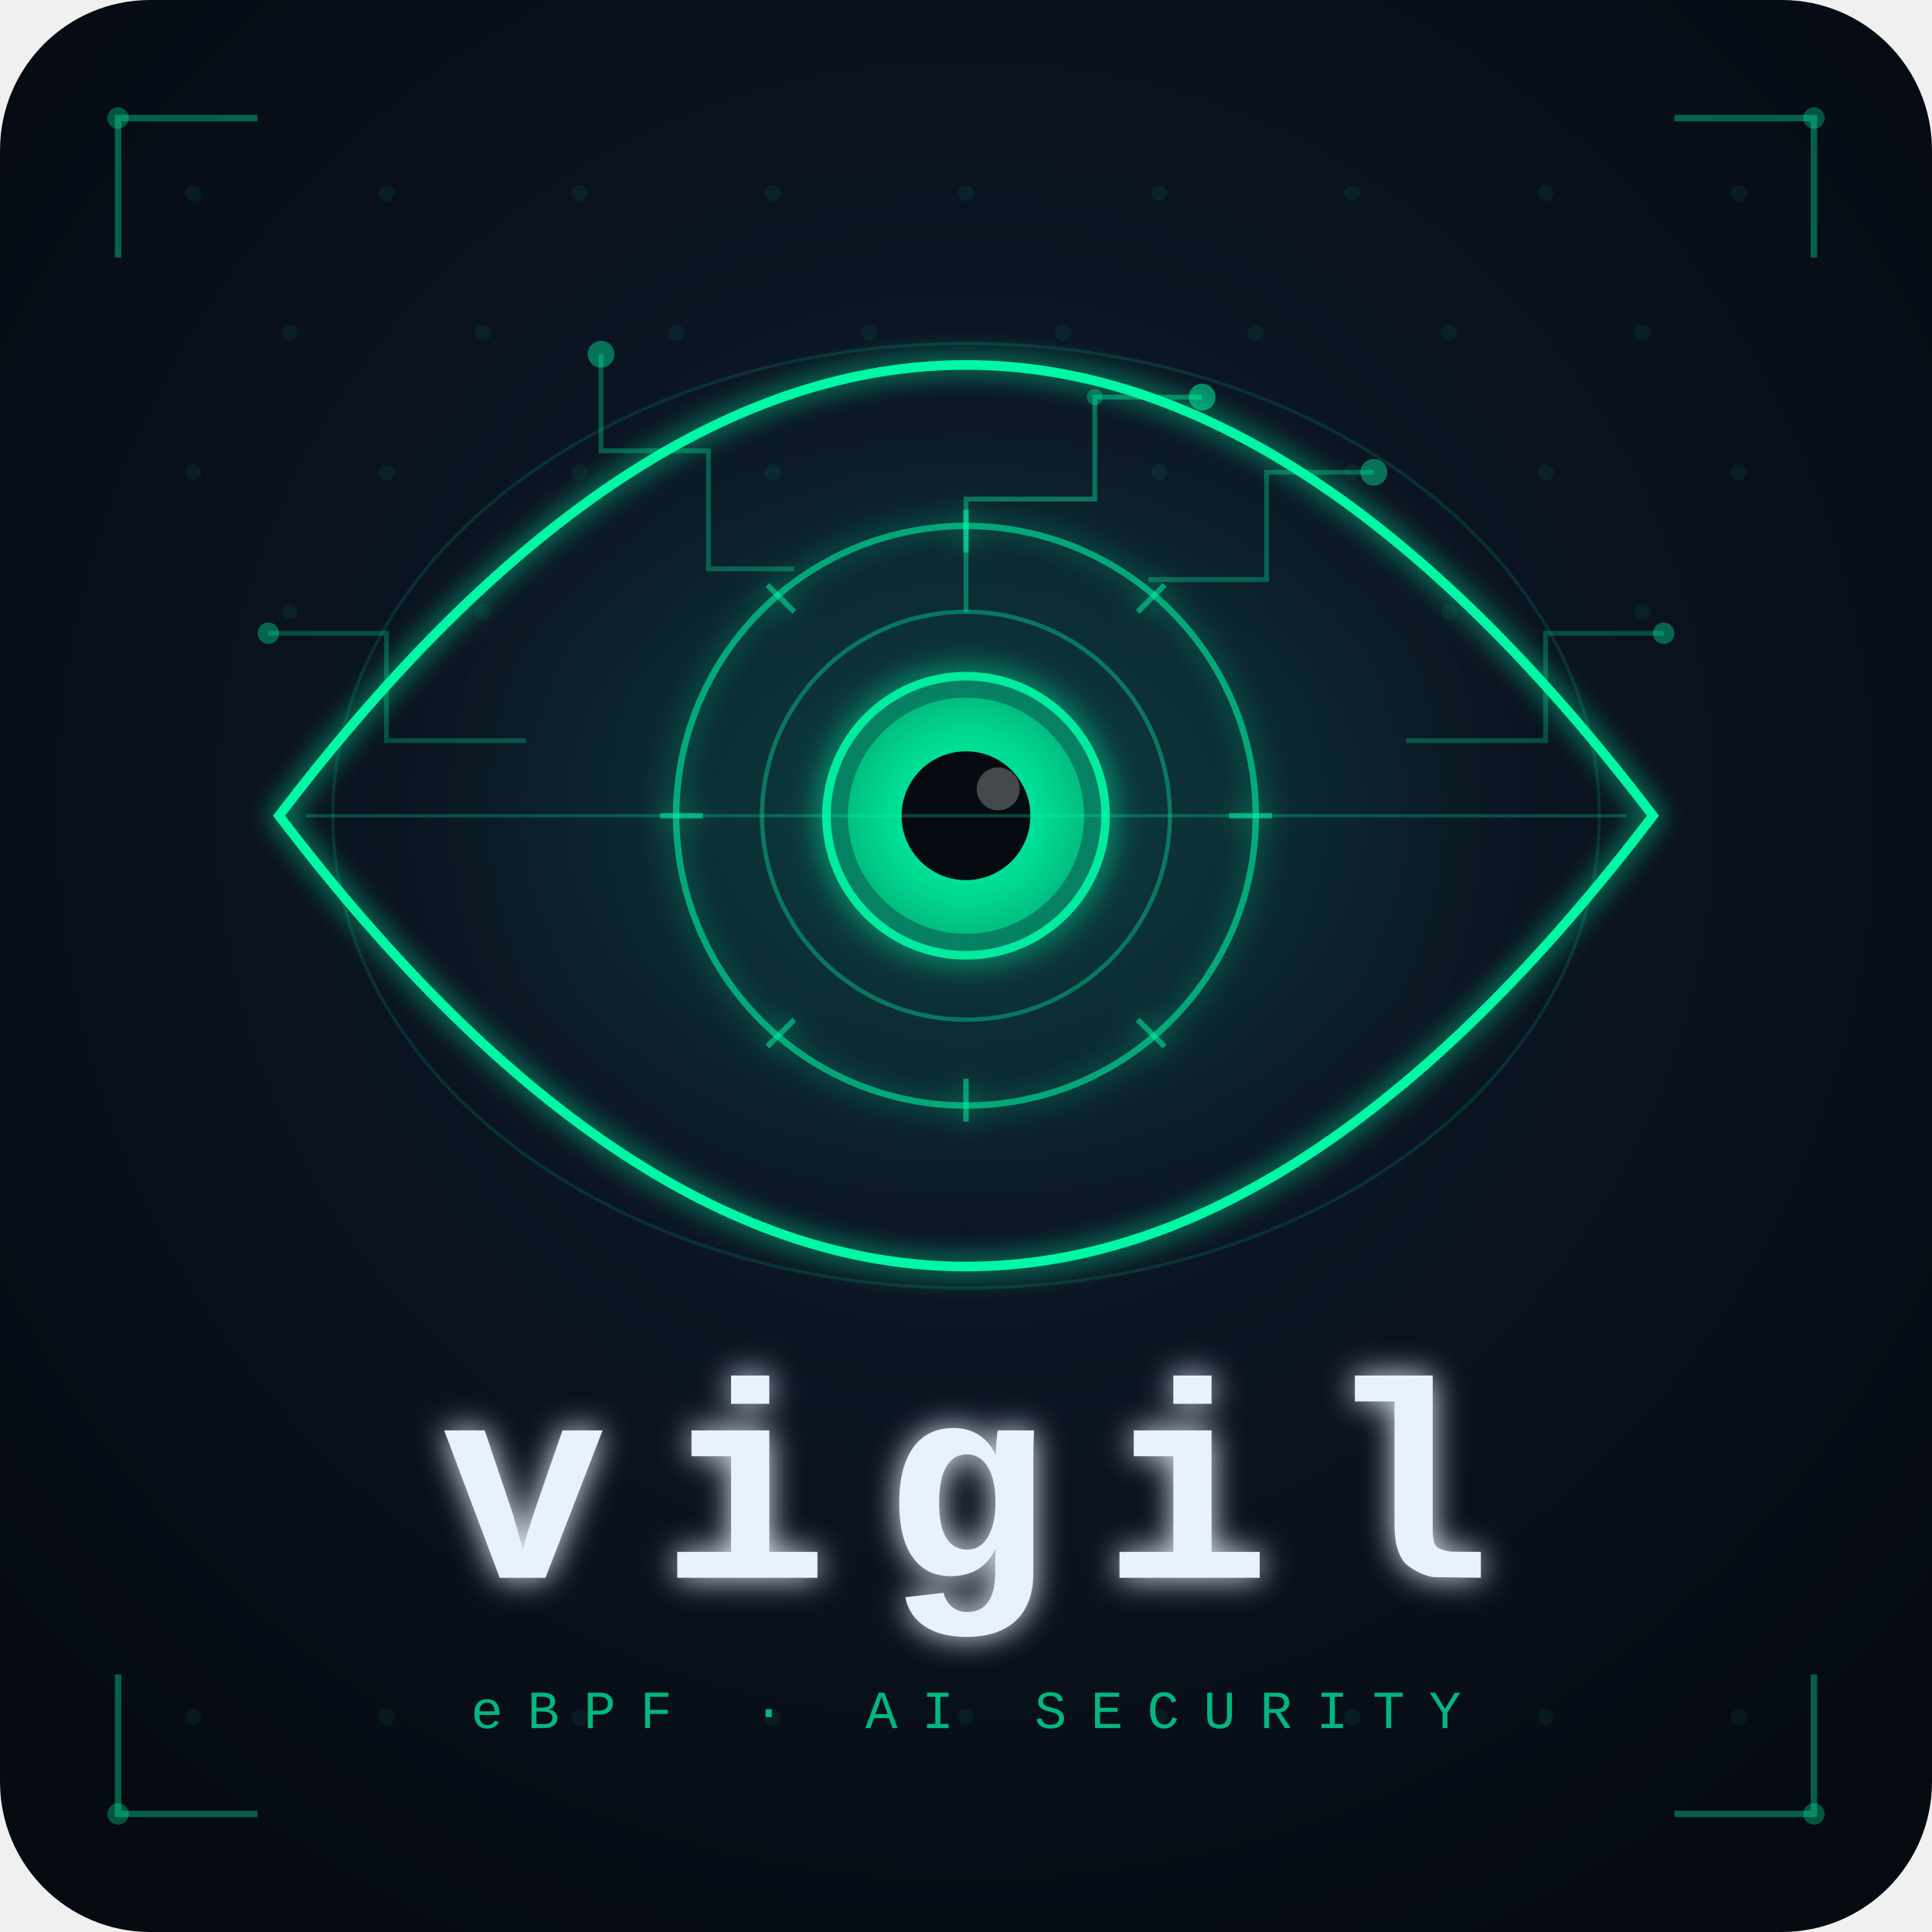
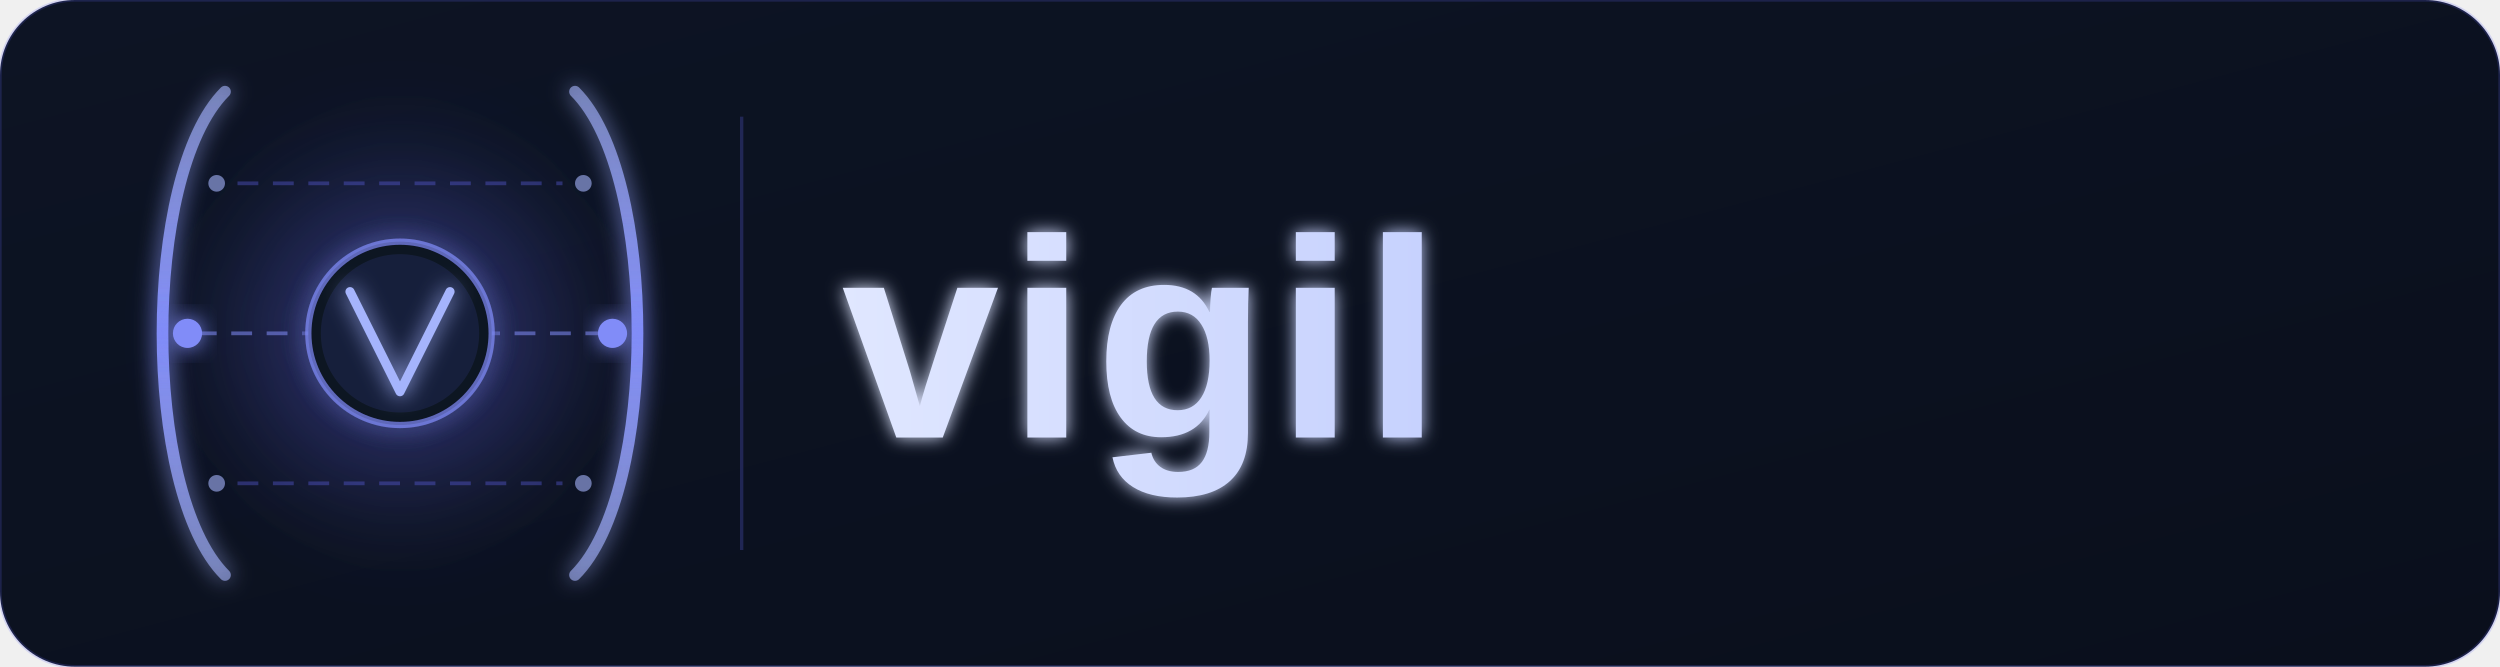
- <svg xmlns="http://www.w3.org/2000/svg" viewBox="0 0 360 360" width="360" height="360">
+ <svg xmlns="http://www.w3.org/2000/svg" viewBox="0 0 600 160">
  <defs>
-     <radialGradient id="bgGrad" cx="50%" cy="42%" r="65%">
-       <stop offset="0%" stop-color="#0e1b2e" />
-       <stop offset="100%" stop-color="#060b12" />
+     <linearGradient id="bg" x1="0" y1="0" x2="1" y2="1">
+       <stop offset="0%" stop-color="#0d1424" />
+       <stop offset="100%" stop-color="#0a0f1c" />
+     </linearGradient>
+     <linearGradient id="railGrad" x1="0" y1="0" x2="0" y2="1">
+       <stop offset="0%" stop-color="#a5b4fc" stop-opacity="0.6" />
+       <stop offset="50%" stop-color="#818cf8" />
+       <stop offset="100%" stop-color="#a5b4fc" stop-opacity="0.6" />
+     </linearGradient>
+     <linearGradient id="wordGrad" x1="0" y1="0" x2="1" y2="0">
+       <stop offset="0%" stop-color="#e0e7ff" />
+       <stop offset="100%" stop-color="#c7d2fe" />
+     </linearGradient>
+     <radialGradient id="centerPulse" cx="50%" cy="50%" r="50%">
+       <stop offset="0%" stop-color="#6366f1" stop-opacity="0.5" />
+       <stop offset="100%" stop-color="#6366f1" stop-opacity="0" />
    </radialGradient>
-     <radialGradient id="irisGlow" cx="50%" cy="50%" r="50%">
-       <stop offset="0%" stop-color="#00ffaa" stop-opacity="0.18" />
-       <stop offset="100%" stop-color="#00ffaa" stop-opacity="0" />
-     </radialGradient>
-     <radialGradient id="pupilGlow" cx="50%" cy="50%" r="50%">
-       <stop offset="0%" stop-color="#00ffaa" stop-opacity="1" />
-       <stop offset="100%" stop-color="#00cc88" stop-opacity="0.8" />
-     </radialGradient>
-     <filter id="glow" x="-60%" y="-60%" width="220%" height="220%">
-       <feGaussianBlur in="SourceGraphic" stdDeviation="2.5" result="blur" />
+     <filter id="glow" x="-50%" y="-50%" width="200%" height="200%">
+       <feGaussianBlur in="SourceGraphic" stdDeviation="2.5" result="b" />
      <feMerge>
-         <feMergeNode in="blur" />
+         <feMergeNode in="b" />
        <feMergeNode in="SourceGraphic" />
      </feMerge>
    </filter>
-     <filter id="strongGlow" x="-80%" y="-80%" width="260%" height="260%">
-       <feGaussianBlur in="SourceGraphic" stdDeviation="5" result="blur" />
+     <filter id="halo" x="-100%" y="-100%" width="300%" height="300%">
+       <feGaussianBlur in="SourceGraphic" stdDeviation="10" />
+     </filter>
+     <filter id="textGlow" x="-10%" y="-30%" width="120%" height="160%">
+       <feGaussianBlur in="SourceGraphic" stdDeviation="2" result="b" />
      <feMerge>
-         <feMergeNode in="blur" />
+         <feMergeNode in="b" />
        <feMergeNode in="SourceGraphic" />
      </feMerge>
    </filter>
-     <filter id="textGlow" x="-20%" y="-40%" width="140%" height="180%">
-       <feGaussianBlur in="SourceGraphic" stdDeviation="3" result="blur" />
-       <feMerge>
-         <feMergeNode in="blur" />
-         <feMergeNode in="SourceGraphic" />
-       </feMerge>
-     </filter>
-     <clipPath id="clip">
-       <rect width="360" height="360" rx="28" />
-     </clipPath>
  </defs>
-   <rect width="360" height="360" rx="28" fill="url(#bgGrad)" />
-   <g fill="#00ffaa" fill-opacity="0.06" clip-path="url(#clip)">
-     <circle cx="36" cy="36" r="1.5" />
-     <circle cx="72" cy="36" r="1.5" />
-     <circle cx="108" cy="36" r="1.5" />
-     <circle cx="144" cy="36" r="1.5" />
-     <circle cx="180" cy="36" r="1.5" />
-     <circle cx="216" cy="36" r="1.5" />
-     <circle cx="252" cy="36" r="1.5" />
-     <circle cx="288" cy="36" r="1.5" />
-     <circle cx="324" cy="36" r="1.5" />
-     <circle cx="54" cy="62" r="1.5" />
-     <circle cx="90" cy="62" r="1.5" />
-     <circle cx="126" cy="62" r="1.5" />
-     <circle cx="162" cy="62" r="1.5" />
-     <circle cx="198" cy="62" r="1.5" />
-     <circle cx="234" cy="62" r="1.5" />
-     <circle cx="270" cy="62" r="1.5" />
-     <circle cx="306" cy="62" r="1.5" />
-     <circle cx="36" cy="88" r="1.5" />
-     <circle cx="72" cy="88" r="1.5" />
-     <circle cx="108" cy="88" r="1.5" />
-     <circle cx="144" cy="88" r="1.5" />
-     <circle cx="216" cy="88" r="1.5" />
-     <circle cx="252" cy="88" r="1.5" />
-     <circle cx="288" cy="88" r="1.5" />
-     <circle cx="324" cy="88" r="1.5" />
-     <circle cx="54" cy="114" r="1.5" />
-     <circle cx="90" cy="114" r="1.5" />
-     <circle cx="270" cy="114" r="1.5" />
-     <circle cx="306" cy="114" r="1.5" />
-     <circle cx="36" cy="320" r="1.5" />
-     <circle cx="72" cy="320" r="1.5" />
-     <circle cx="108" cy="320" r="1.5" />
-     <circle cx="144" cy="320" r="1.5" />
-     <circle cx="180" cy="320" r="1.5" />
-     <circle cx="216" cy="320" r="1.5" />
-     <circle cx="252" cy="320" r="1.5" />
-     <circle cx="288" cy="320" r="1.5" />
-     <circle cx="324" cy="320" r="1.5" />
-   </g>
-   <ellipse cx="180" cy="152" rx="105" ry="78" fill="url(#irisGlow)" />
-   <ellipse cx="180" cy="152" rx="118" ry="88" fill="none" stroke="#00ffaa" stroke-width="0.6" stroke-opacity="0.12" />
-   <path d="M 52 152 Q 116 68 180 68 Q 244 68 308 152 Q 244 236 180 236 Q 116 236 52 152 Z" fill="none" stroke="#00ffaa" stroke-width="1.8" stroke-opacity="0.95" filter="url(#glow)" />
-   <circle cx="180" cy="152" r="54" fill="none" stroke="#00ffaa" stroke-width="1.2" stroke-opacity="0.55" filter="url(#glow)" />
-   <g stroke="#00ffaa" stroke-width="1" stroke-opacity="0.5" filter="url(#glow)">
-     <line x1="180" y1="95" x2="180" y2="103" />
-     <line x1="180" y1="201" x2="180" y2="209" />
-     <line x1="123" y1="152" x2="131" y2="152" />
-     <line x1="229" y1="152" x2="237" y2="152" />
-     <line x1="217" y1="109" x2="212" y2="114" />
-     <line x1="143" y1="109" x2="148" y2="114" />
-     <line x1="217" y1="195" x2="212" y2="190" />
-     <line x1="143" y1="195" x2="148" y2="190" />
-   </g>
-   <circle cx="180" cy="152" r="38" fill="none" stroke="#00ffaa" stroke-width="0.8" stroke-opacity="0.35" />
-   <circle cx="180" cy="152" r="26" fill="#00ffaa" fill-opacity="0.07" />
-   <circle cx="180" cy="152" r="26" fill="none" stroke="#00ffaa" stroke-width="1.6" stroke-opacity="0.9" filter="url(#glow)" />
-   <circle cx="180" cy="152" r="22" fill="url(#pupilGlow)" filter="url(#strongGlow)" />
-   <circle cx="180" cy="152" r="12" fill="#060b12" />
-   <circle cx="186" cy="147" r="4" fill="#ffffff" fill-opacity="0.25" />
-   <line x1="57" y1="152" x2="303" y2="152" stroke="#00ffaa" stroke-width="0.6" stroke-opacity="0.25" />
-   <polyline points="180,114 180,93 204,93 204,74 224,74" fill="none" stroke="#00ffaa" stroke-width="0.9" stroke-opacity="0.38" />
-   <circle cx="224" cy="74" r="2.5" fill="#00ffaa" fill-opacity="0.5" />
-   <circle cx="204" cy="74" r="1.5" fill="#00ffaa" fill-opacity="0.3" />
-   <polyline points="148,106 132,106 132,84 112,84 112,66" fill="none" stroke="#00ffaa" stroke-width="0.9" stroke-opacity="0.3" />
-   <circle cx="112" cy="66" r="2.5" fill="#00ffaa" fill-opacity="0.4" />
-   <polyline points="214,108 236,108 236,88 256,88" fill="none" stroke="#00ffaa" stroke-width="0.9" stroke-opacity="0.3" />
-   <circle cx="256" cy="88" r="2.5" fill="#00ffaa" fill-opacity="0.4" />
-   <polyline points="98,138 72,138 72,118 50,118" fill="none" stroke="#00ffaa" stroke-width="0.9" stroke-opacity="0.25" />
-   <circle cx="50" cy="118" r="2" fill="#00ffaa" fill-opacity="0.35" />
-   <polyline points="262,138 288,138 288,118 310,118" fill="none" stroke="#00ffaa" stroke-width="0.9" stroke-opacity="0.25" />
-   <circle cx="310" cy="118" r="2" fill="#00ffaa" fill-opacity="0.35" />
-   <path d="M 22 48 L 22 22 L 48 22" fill="none" stroke="#00ffaa" stroke-width="1.2" stroke-opacity="0.35" />
-   <circle cx="22" cy="22" r="2" fill="#00ffaa" fill-opacity="0.3" />
-   <path d="M 312 22 L 338 22 L 338 48" fill="none" stroke="#00ffaa" stroke-width="1.2" stroke-opacity="0.35" />
-   <circle cx="338" cy="22" r="2" fill="#00ffaa" fill-opacity="0.3" />
-   <path d="M 22 312 L 22 338 L 48 338" fill="none" stroke="#00ffaa" stroke-width="1.2" stroke-opacity="0.35" />
-   <circle cx="22" cy="338" r="2" fill="#00ffaa" fill-opacity="0.3" />
-   <path d="M 312 338 L 338 338 L 338 312" fill="none" stroke="#00ffaa" stroke-width="1.2" stroke-opacity="0.35" />
-   <circle cx="338" cy="338" r="2" fill="#00ffaa" fill-opacity="0.3" />
-   <text x="180" y="294" font-family="'SF Mono', 'Fira Code', 'Menlo', 'Courier New', monospace" font-size="52" font-weight="700" fill="#e8f2ff" text-anchor="middle" letter-spacing="10" filter="url(#textGlow)">vigil</text>
-   <text x="180" y="322" font-family="'SF Mono', 'Fira Code', 'Menlo', 'Courier New', monospace" font-size="10" fill="#00ffaa" fill-opacity="0.7" text-anchor="middle" letter-spacing="4.5">eBPF  ·  AI SECURITY</text>
+   <rect width="600" height="160" rx="18" fill="url(#bg)" />
+   <rect width="600" height="160" rx="18" fill="none" stroke="#6366f1" stroke-width="0.8" stroke-opacity="0.2" />
+   <ellipse cx="96" cy="80" rx="52" ry="52" fill="url(#centerPulse)" filter="url(#halo)" />
+   <path d="M 54 22 C 34 42 34 118 54 138" fill="none" stroke="url(#railGrad)" stroke-width="2.8" stroke-linecap="round" filter="url(#glow)" />
+   <path d="M 138 22 C 158 42 158 118 138 138" fill="none" stroke="url(#railGrad)" stroke-width="2.8" stroke-linecap="round" filter="url(#glow)" />
+   <line x1="57" y1="44" x2="135" y2="44" stroke="#6366f1" stroke-width="0.9" stroke-opacity="0.35" stroke-dasharray="5 3.5" />
+   <line x1="47" y1="80" x2="145" y2="80" stroke="#818cf8" stroke-width="0.9" stroke-opacity="0.55" stroke-dasharray="5 3.5" />
+   <line x1="57" y1="116" x2="135" y2="116" stroke="#6366f1" stroke-width="0.9" stroke-opacity="0.35" stroke-dasharray="5 3.5" />
+   <circle cx="45" cy="80" r="3.5" fill="#818cf8" filter="url(#glow)" />
+   <circle cx="147" cy="80" r="3.5" fill="#818cf8" filter="url(#glow)" />
+   <circle cx="52" cy="44" r="2" fill="#a5b4fc" fill-opacity="0.6" />
+   <circle cx="140" cy="44" r="2" fill="#a5b4fc" fill-opacity="0.6" />
+   <circle cx="52" cy="116" r="2" fill="#a5b4fc" fill-opacity="0.6" />
+   <circle cx="140" cy="116" r="2" fill="#a5b4fc" fill-opacity="0.6" />
+   <circle cx="96" cy="80" r="22" fill="#0d1424" stroke="#818cf8" stroke-width="1.5" stroke-opacity="0.7" filter="url(#glow)" />
+   <circle cx="96" cy="80" r="19" fill="#6366f1" fill-opacity="0.12" />
+   <polyline points="84,70 96,94 108,70" fill="none" stroke="#a5b4fc" stroke-width="2.2" stroke-linecap="round" stroke-linejoin="round" filter="url(#glow)" />
+   <line x1="178" y1="28" x2="178" y2="132" stroke="#6366f1" stroke-width="0.8" stroke-opacity="0.25" />
+   <text x="202" y="105" font-family="'Helvetica Neue', 'Arial', 'Liberation Sans', sans-serif" font-size="68" font-weight="800" fill="url(#wordGrad)" letter-spacing="2" filter="url(#textGlow)">vigil</text>
</svg>
